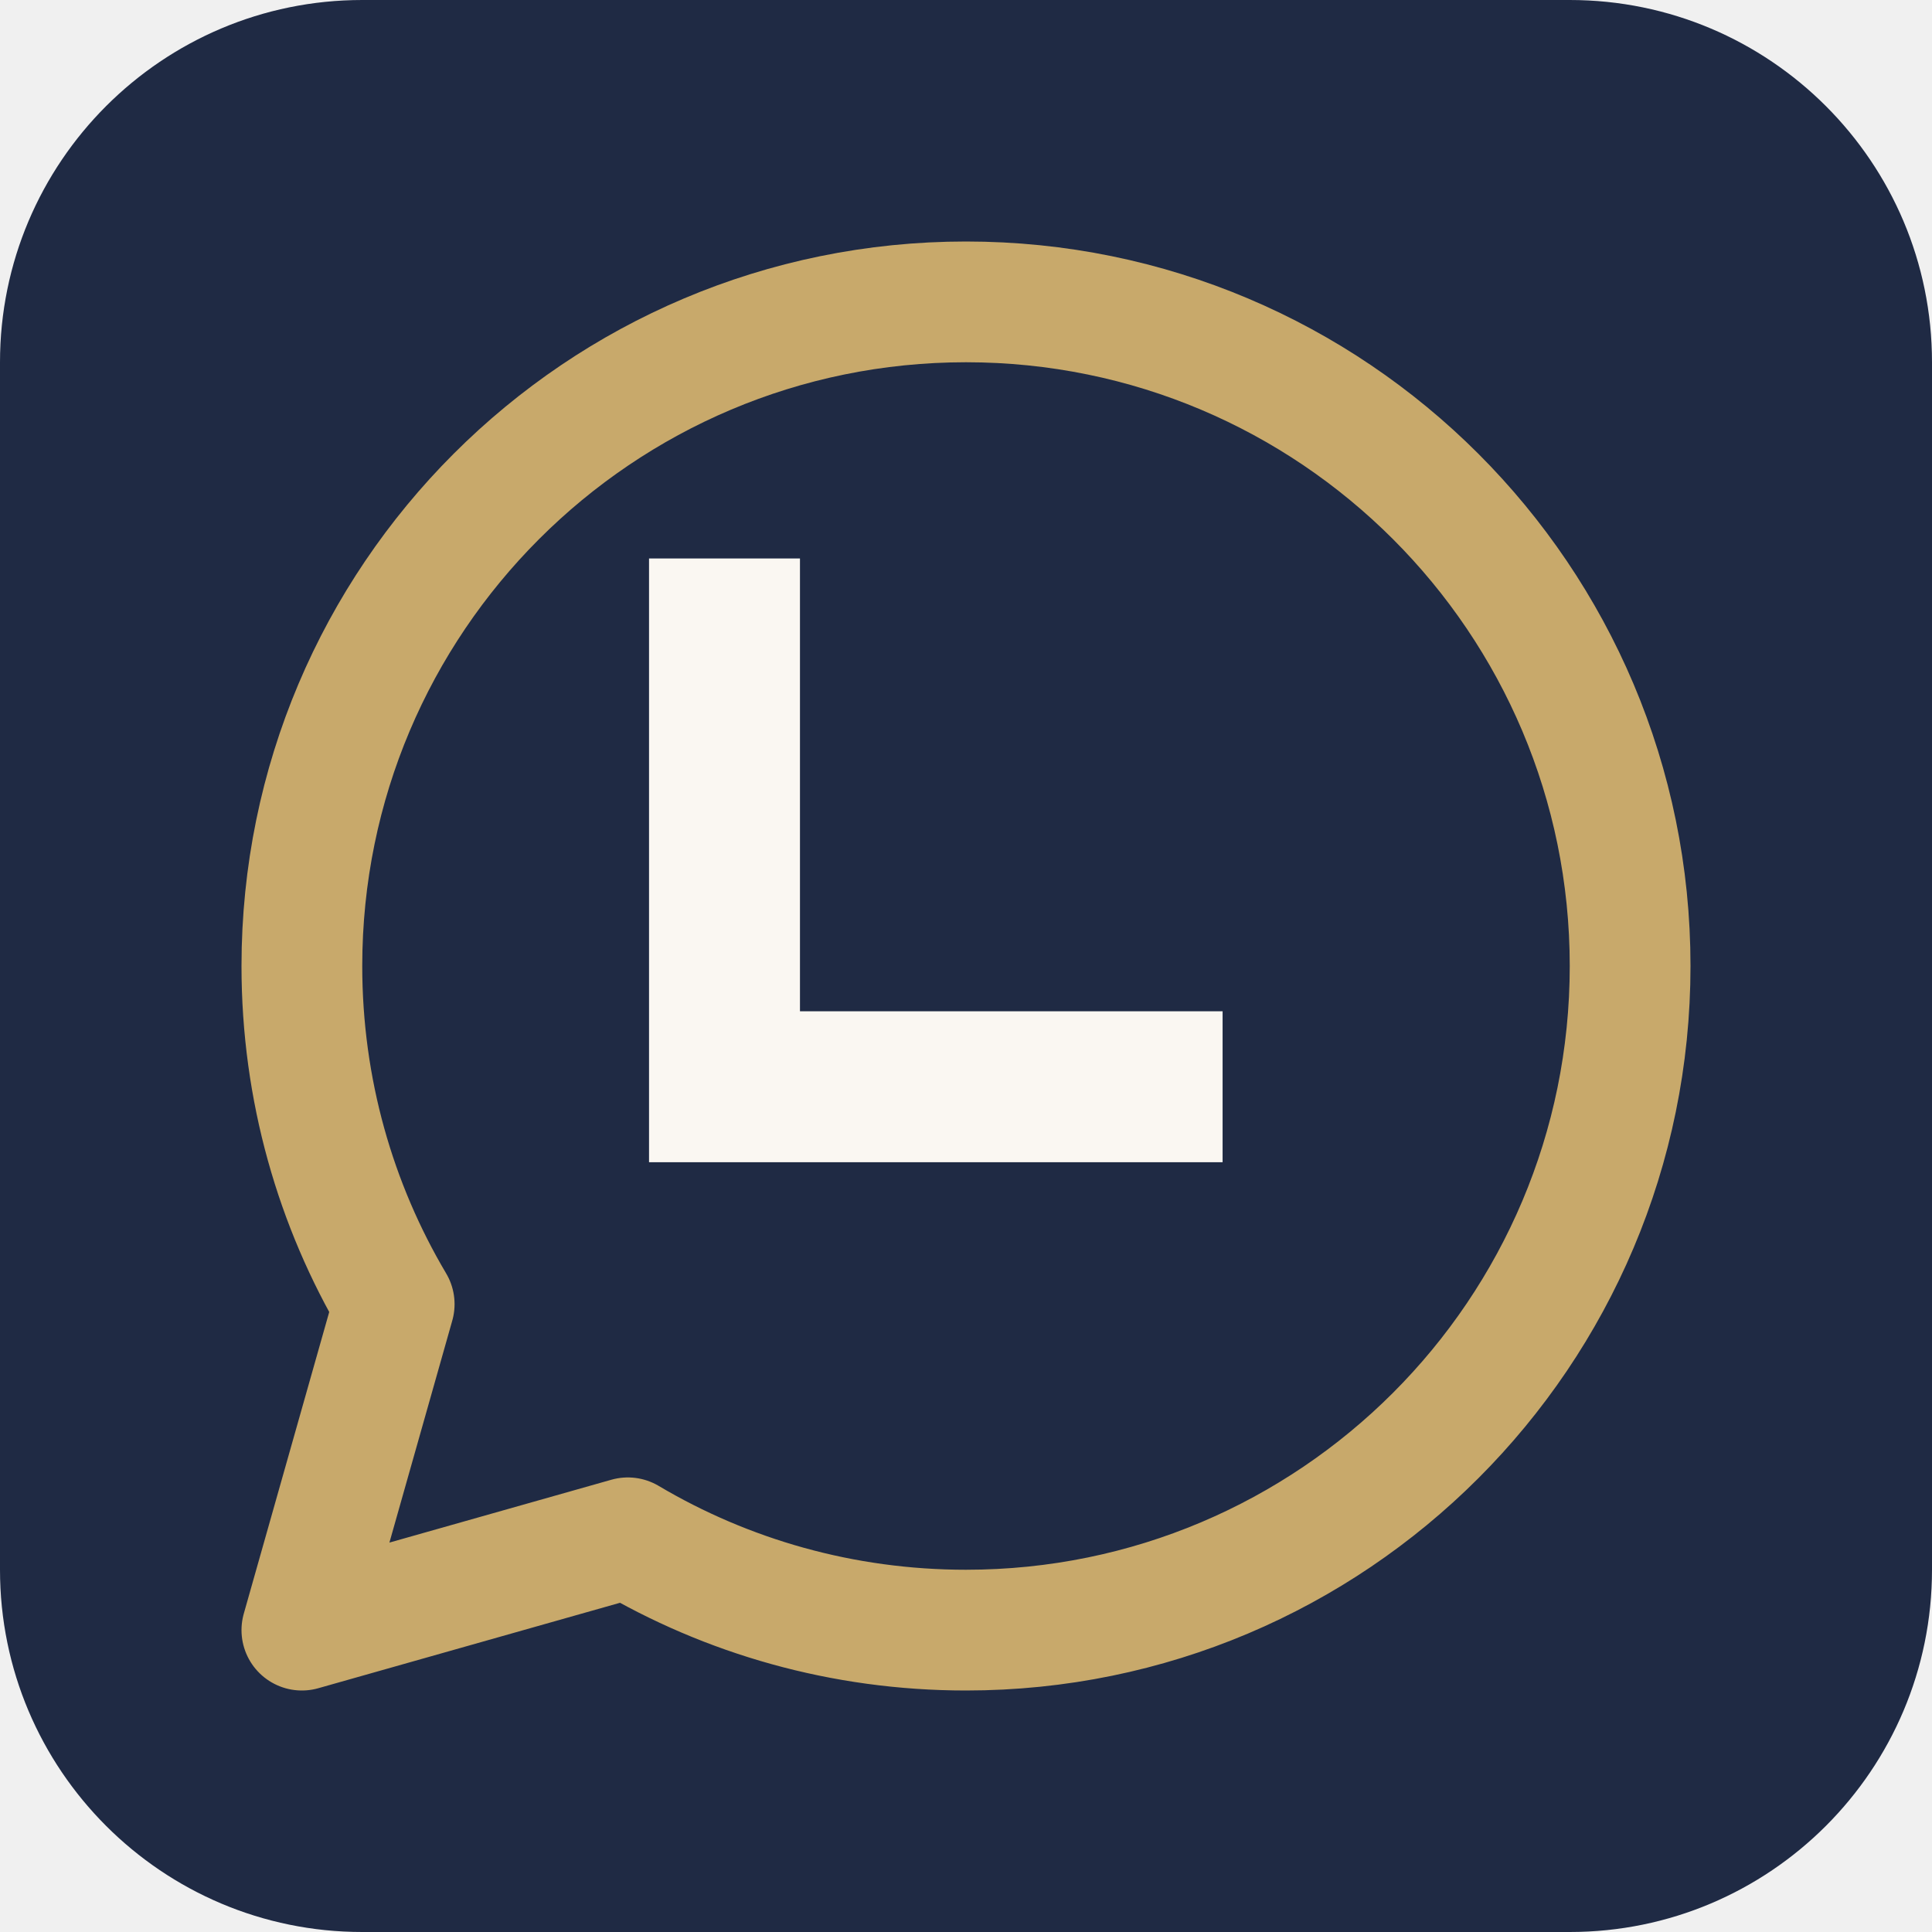
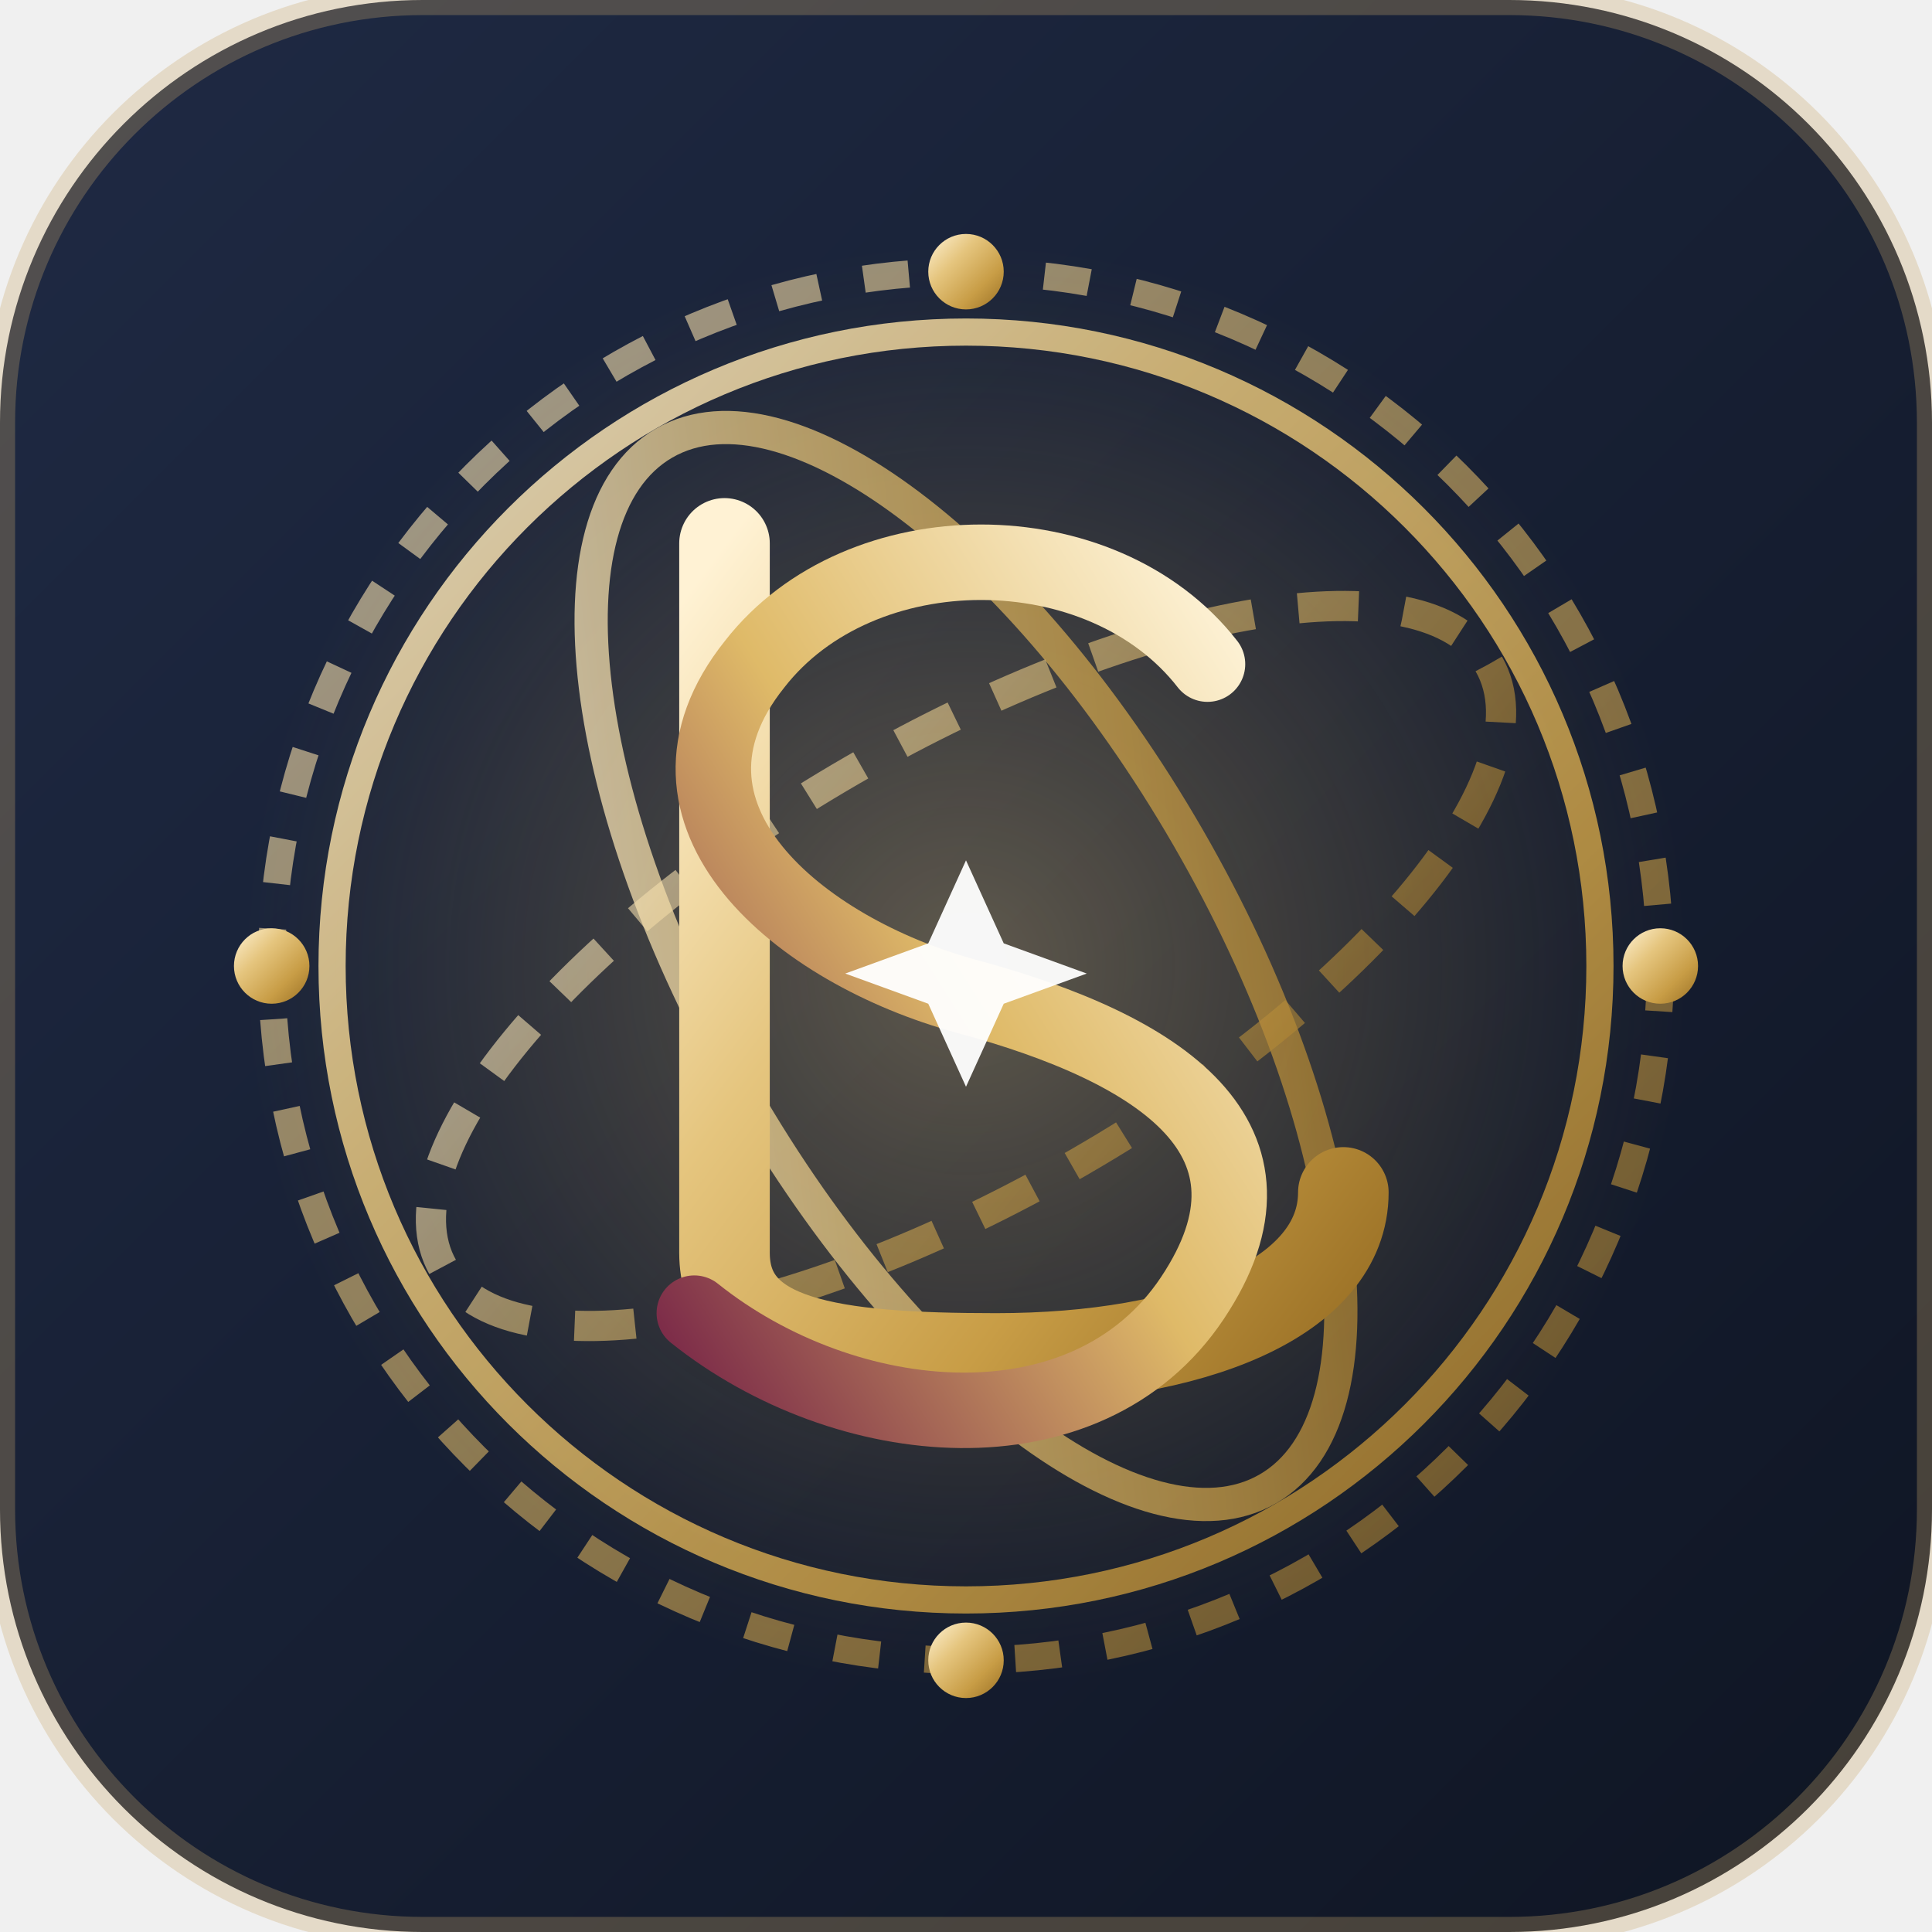
<svg xmlns="http://www.w3.org/2000/svg" width="128" height="128" viewBox="0 0 128 128" fill="none">
-   <rect width="128" height="128" rx="24" fill="#1F2A44" />
-   <path d="M108 64C108 88.3 88.3 108 64 108C55.812 108 48.147 105.767 41.597 101.884L20 108L26.116 86.403C22.233 79.853 20 72.188 20 64C20 39.7 39.7 20 64 20C88.3 20 108 39.7 108 64Z" stroke="#C8A96B" stroke-width="8" stroke-linejoin="round" />
-   <path d="M48 42V72H76" stroke="#FAF7F2" stroke-width="10" stroke-linecap="square" stroke-linejoin="miter" />
+   <defs>
+     <linearGradient id="favBg" x1="0%" y1="0%" x2="100%" y2="100%">
+       <stop offset="0%" stop-color="#1F2A44" />
+       <stop offset="100%" stop-color="#0F1523" />
+     </linearGradient>
+     <linearGradient id="favGold" x1="0%" y1="0%" x2="100%" y2="100%">
+       <stop offset="0%" stop-color="#FFF2D4" />
+       <stop offset="35%" stop-color="#E5C57E" />
+       <stop offset="70%" stop-color="#C89D46" />
+       <stop offset="100%" stop-color="#9A7025" />
+     </linearGradient>
+     <linearGradient id="favGold2" x1="100%" y1="0%" x2="0%" y2="100%">
+       <stop offset="0%" stop-color="#FFF5DC" />
+       <stop offset="50%" stop-color="#DFBA68" />
+       <stop offset="100%" stop-color="#7A2848" />
+     </linearGradient>
+     <radialGradient id="favGlow" cx="50%" cy="50%" r="50%">
+       <stop offset="0%" stop-color="#E5C57E" stop-opacity="0.35" />
+       <stop offset="100%" stop-color="#C89D46" stop-opacity="0" />
+     </radialGradient>
+   </defs>
+   <rect width="128" height="128" rx="28" fill="url(#favBg)" stroke="rgba(200, 169, 107, 0.3)" stroke-width="2" />
+   <circle cx="64" cy="64" r="48" fill="url(#favGlow)" />
+   <circle cx="64" cy="64" r="46" stroke="url(#favGold)" stroke-width="1.8" stroke-dasharray="3 3" opacity="0.6" />
+   <circle cx="64" cy="64" r="42" stroke="url(#favGold)" stroke-width="1.8" opacity="0.85" />
+   <circle cx="64" cy="18" r="2.5" fill="url(#favGold)" />
+   <circle cx="64" cy="110" r="2.5" fill="url(#favGold)" />
+   <circle cx="18" cy="64" r="2.5" fill="url(#favGold)" />
+   <circle cx="110" cy="64" r="2.5" fill="url(#favGold)" />
+   <ellipse cx="64" cy="64" rx="17" ry="40" transform="rotate(-30 64 64)" stroke="url(#favGold)" stroke-width="2.2" fill="none" opacity="0.75" />
+   <ellipse cx="64" cy="64" rx="40" ry="15" transform="rotate(-30 64 64)" stroke="url(#favGold)" stroke-width="2" stroke-dasharray="4 3" fill="none" opacity="0.6" />
+   <path d="M48 36 C48 36 48 83 48 83 C48 89 55 90 66 90 C79 90 89 86 89 79" stroke="url(#favGold)" stroke-width="6" stroke-linecap="round" stroke-linejoin="round" />
+   <path d="M80 44 C73 35 57 35 50 44 C42 54 53 63 64 66 C77 69.5 86 75.5 79 86 C72 96.5 56 95 46 87" stroke="url(#favGold2)" stroke-width="5" stroke-linecap="round" stroke-linejoin="round" />
+   <path d="M64 57 L66.5 62.5 L72 64.5 L66.5 66.5 L64 72 L61.5 66.5 L56 64.5 L61.5 62.5 Z" fill="#FFFFFF" opacity="0.95" />
</svg>
